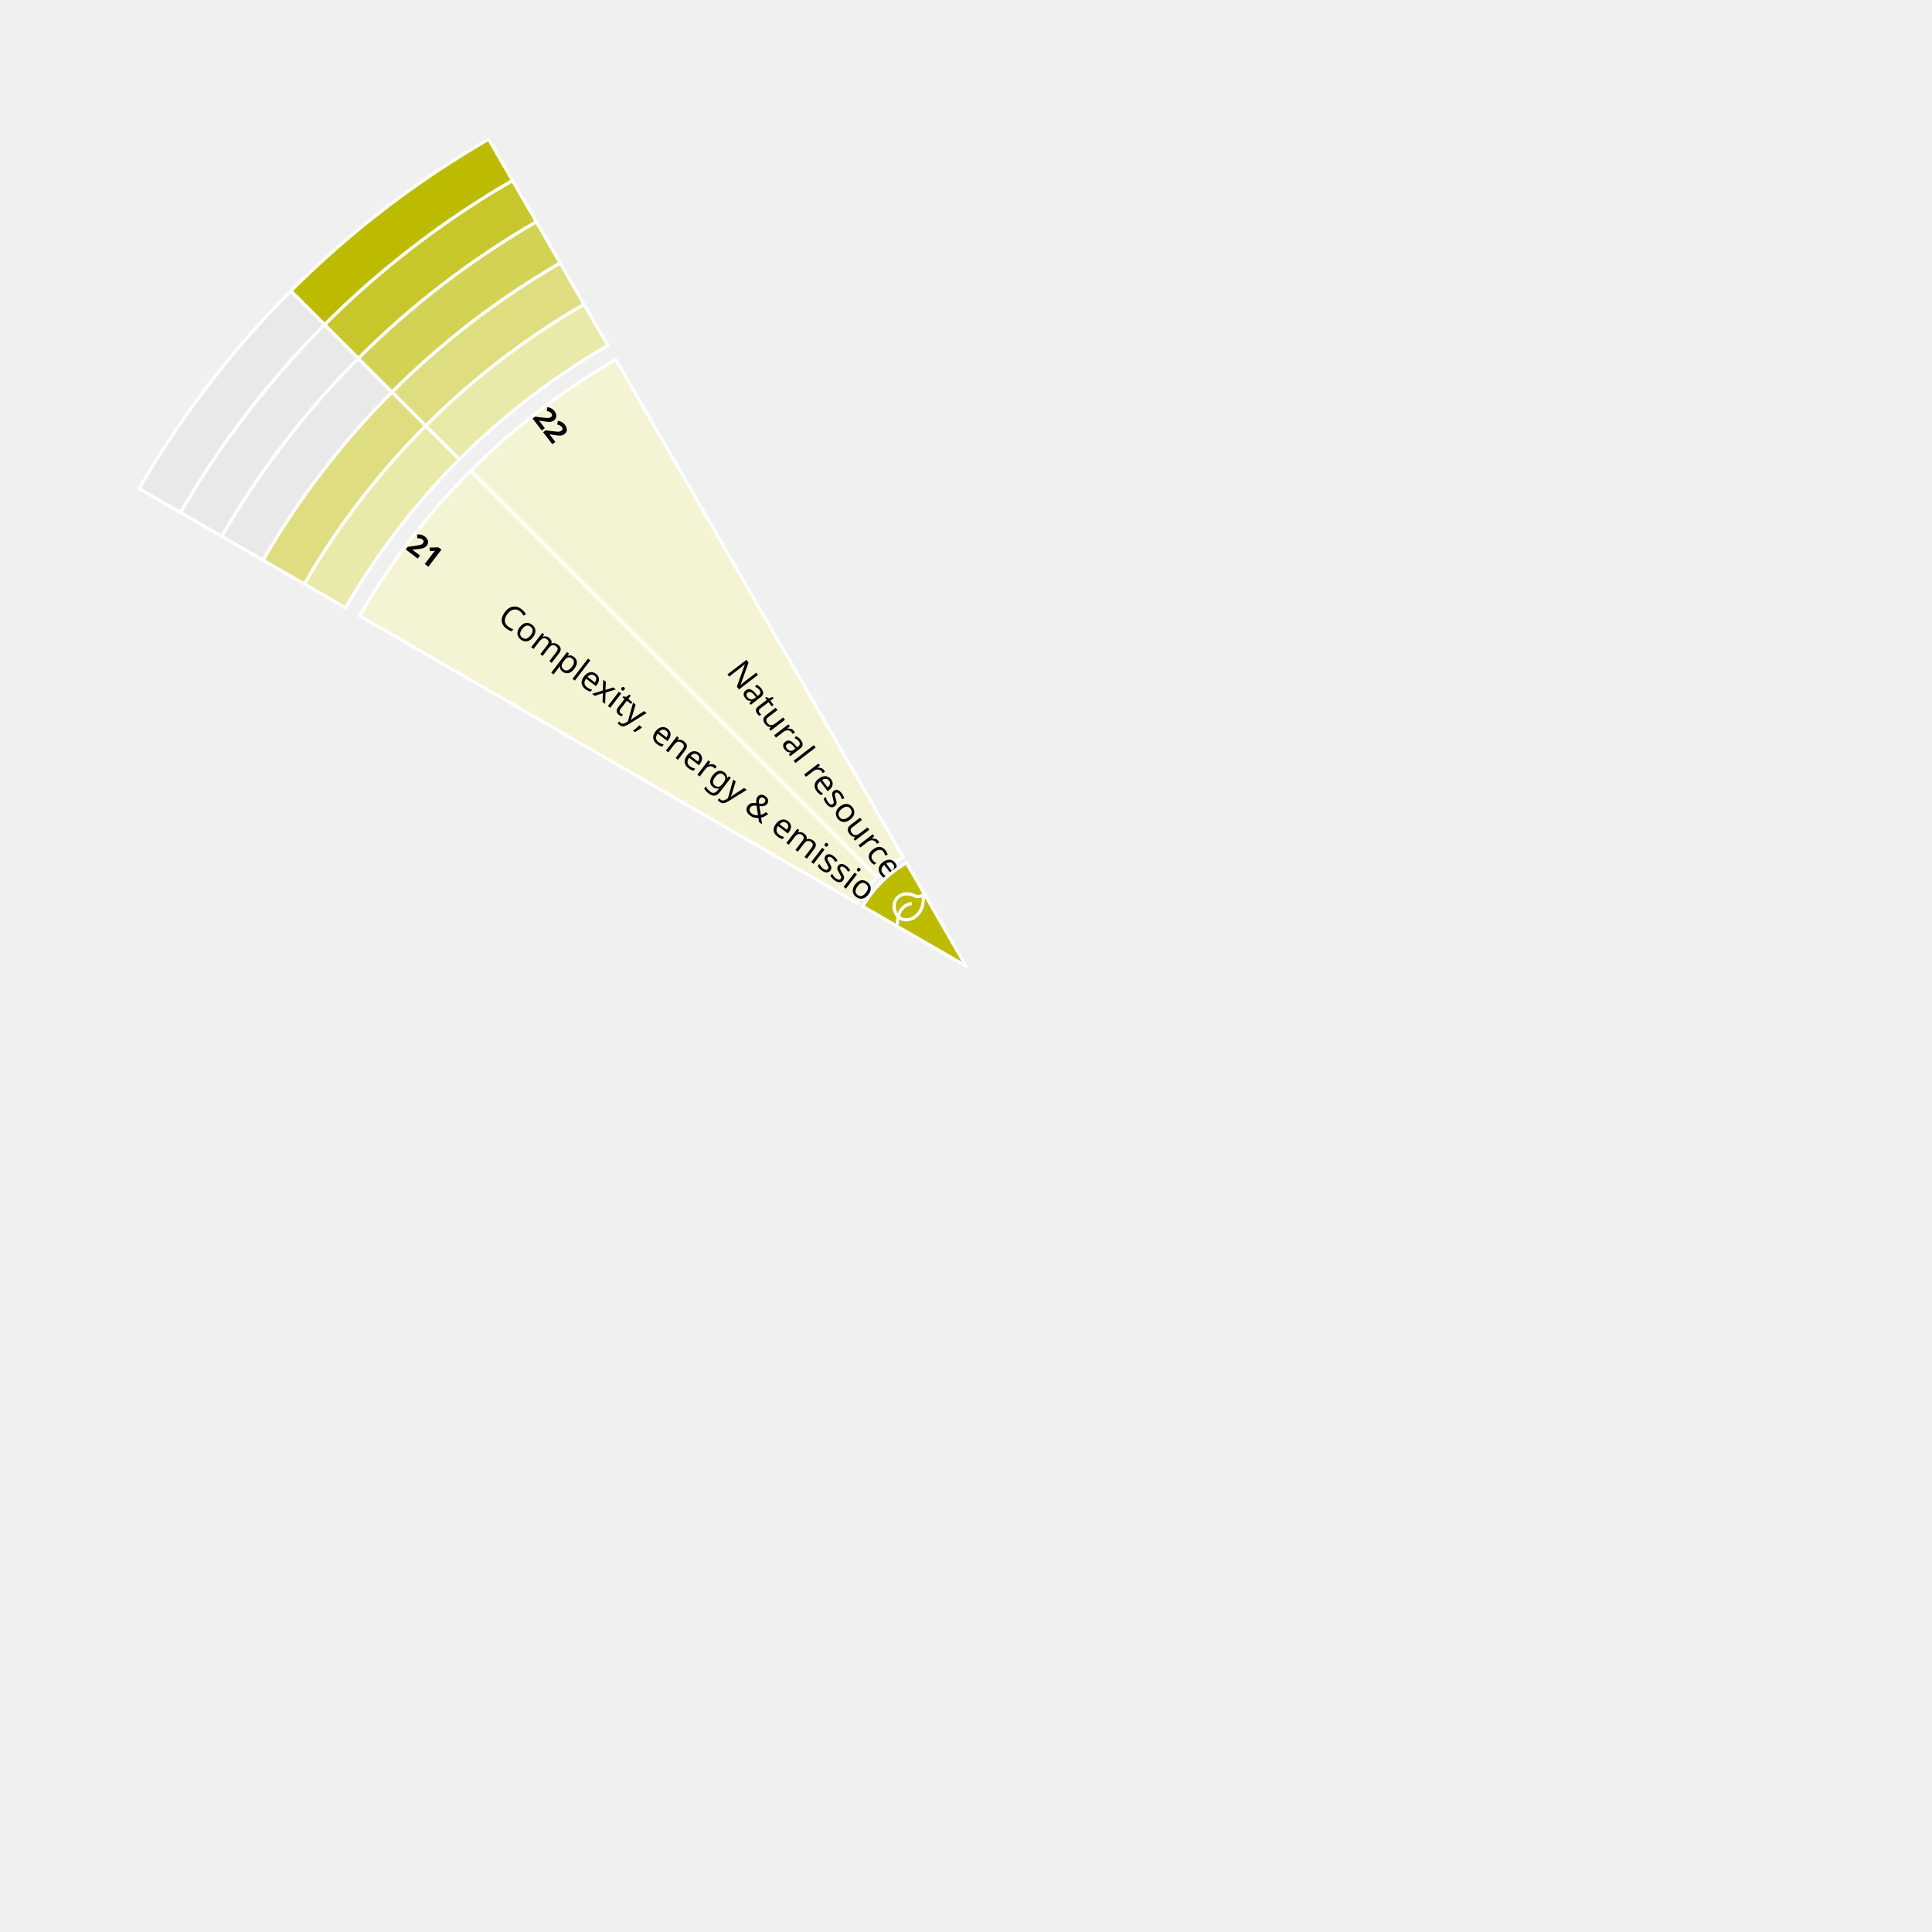
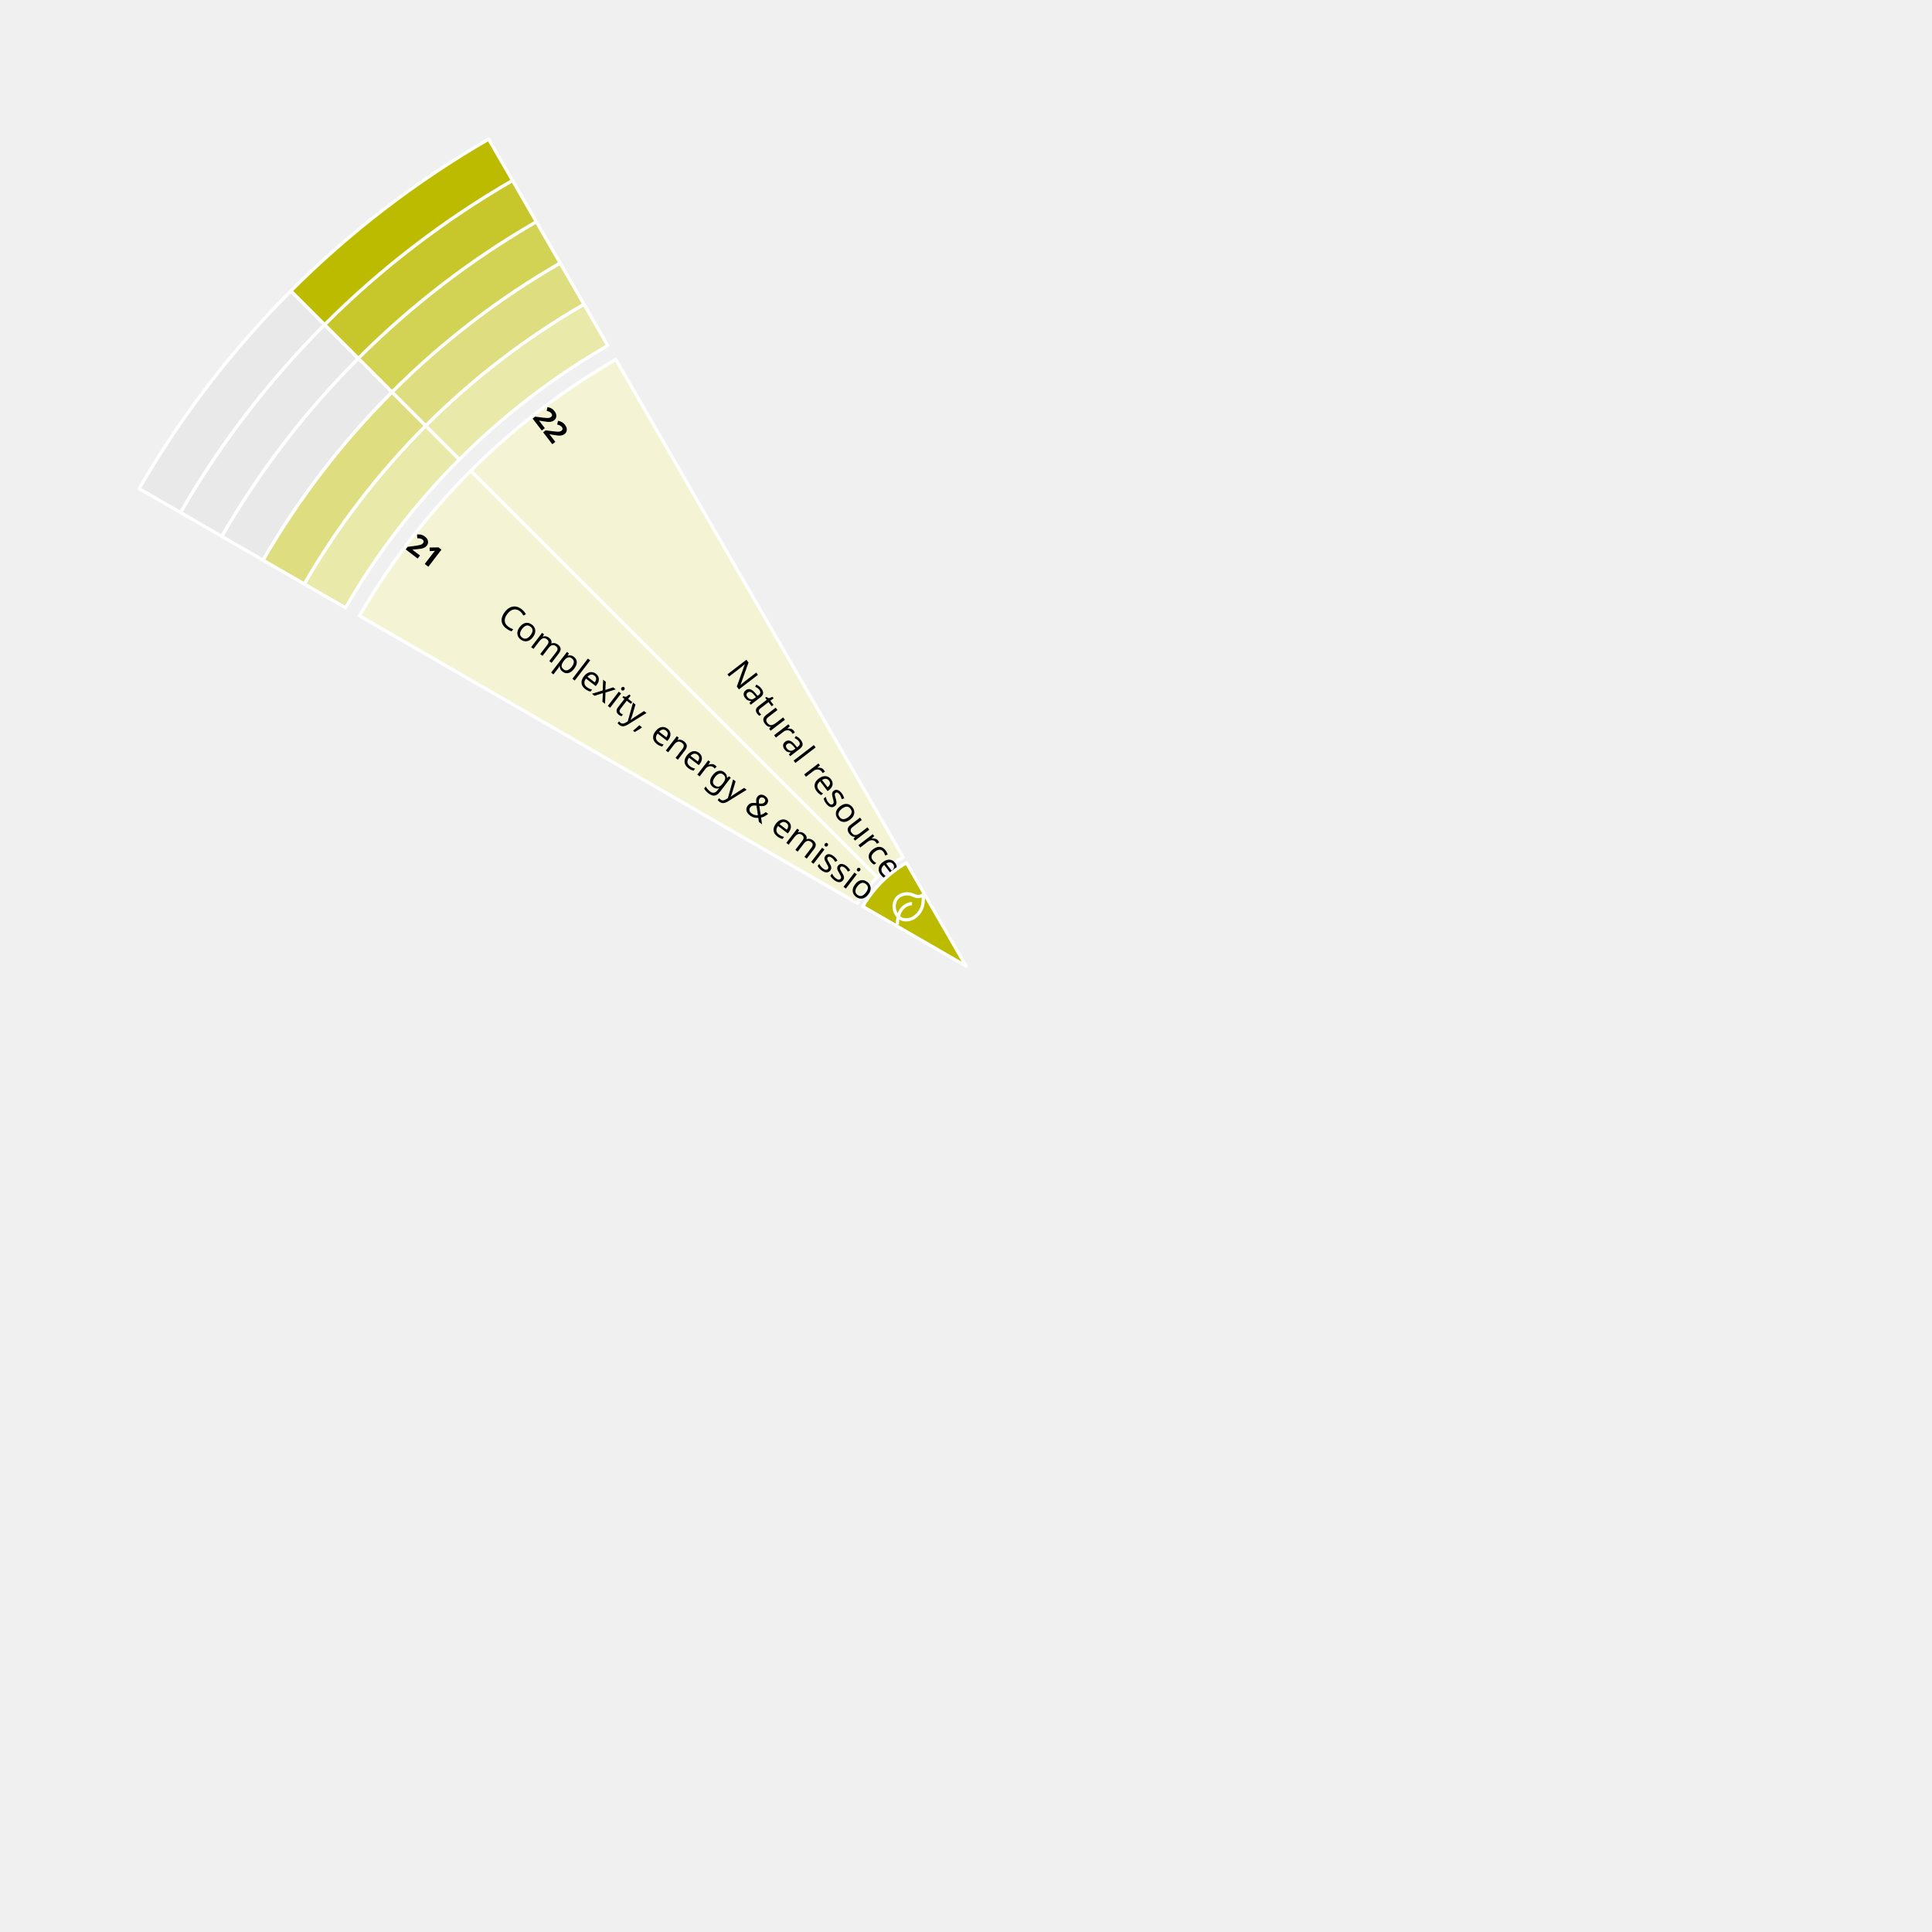
<svg xmlns="http://www.w3.org/2000/svg" xmlns:ns1="https://www.affinity.studio/" width="100%" height="100%" viewBox="40.157 272.634 2400 2400" version="1.1" xml:space="preserve" style="fill-rule:evenodd;clip-rule:evenodd;stroke-linecap:round;stroke-linejoin:round;stroke-miterlimit:1.5;">
  <g id="Diagram" ns1:id="Diagram">
    <g id="Environmental-Sustainability" ns1:id="Environmental Sustainability">
      <g id="C21" ns1:id="21 Complexity, energy &amp; emissions">
        <path id="C21-wedge" ns1:id="Wedge" d="M486.715,1037.634A870.000,870.000 0 0,1 624.974,857.451L1129.849,1362.325A156.000,156.000 0 0,0 1105.057,1394.634Z" style="fill:rgb(244,244,213);stroke:white;stroke-width:4px;" />
        <path id="C21-rating1" ns1:id="Rating 1" d="M418.126,998.034A949.200,949.200 0 0,1 568.972,801.448L610.832,843.309A890.000,890.000 0 0,0 469.395,1027.634Z" style="fill:rgb(233,233,170);stroke:white;stroke-width:4px;" />
        <path id="C21-rating2" ns1:id="Rating 2" d="M366.857,968.434A1008.400,1008.400 0 0,1 527.111,759.587L568.972,801.448A949.200,949.200 0 0,0 418.126,998.034Z" style="fill:rgb(222,221,128);stroke:white;stroke-width:4px;" />
        <path id="C21-rating3" ns1:id="Rating 3" d="M315.589,938.834A1067.600,1067.600 0 0,1 485.250,717.727L527.111,759.587A1008.400,1008.400 0 0,0 366.857,968.434Z" style="fill:rgb(233,233,233);stroke:white;stroke-width:4px;" />
        <path id="C21-rating4" ns1:id="Rating 4" d="M264.320,909.234A1126.800,1126.800 0 0,1 443.389,675.866L485.250,717.727A1067.600,1067.600 0 0,0 315.589,938.834Z" style="fill:rgb(233,233,233);stroke:white;stroke-width:4px;" />
        <path id="C21-rating5" ns1:id="Rating 5" d="M213.051,879.634A1186.000,1186.000 0 0,1 401.529,634.005L443.389,675.866A1126.800,1126.800 0 0,0 264.320,909.234Z" style="fill:rgb(233,233,233);stroke:white;stroke-width:4px;" />
-         <text id="C21-number" ns1:id="Number" transform="matrix(0.793354,0.608761,-0.608761,0.793354,1008.146,-2384.156)" x="1663.184px" y="2931.684px" style="font-family:'PTSans-Bold', 'PT Sans', sans-serif;font-weight:700;font-size:37.5px;">21</text>
-         <text id="C21-label" ns1:id="Label" transform="matrix(0.793354,0.608761,-0.608761,0.793354,1008.146,-2384.156)" x="1807.269px" y="2933.142px" style="font-family:'PTSans-Regular', 'PT Sans', sans-serif;font-size:41.667px;">Complexity, energy &amp; emissions</text>
+         <text id="C21-number" ns1:id="Number" transform="matrix(0.793354,0.608761,-0.608761,0.793354,1008.146,-2384.156)" x="1663.188px" y="2931.684px" style="font-family:'PTSans-Bold', 'PT Sans', sans-serif;font-weight:700;font-size:37.5px;">21</text>
+         <text id="C21-label" ns1:id="Label" transform="matrix(0.793354,0.608761,-0.608761,0.793354,1008.146,-2384.156)" x="1807.130px" y="2933.142px" style="font-family:'PTSans-Regular', 'PT Sans', sans-serif;font-size:41.667px;">Complexity, energy &amp; emissions</text>
      </g>
      <g id="C22" ns1:id="22 Natural resources">
        <path id="C22-wedge" ns1:id="Wedge" d="M624.974,857.451A870.000,870.000 0 0,1 805.157,719.192L1162.157,1337.534A156.000,156.000 0 0,0 1129.849,1362.325Z" style="fill:rgb(244,244,213);stroke:white;stroke-width:4px;" />
        <path id="C22-rating1" ns1:id="Rating 1" d="M568.972,801.448A949.200,949.200 0 0,1 765.557,650.603L795.157,701.871A890.000,890.000 0 0,0 610.832,843.309Z" style="fill:rgb(233,233,170);stroke:white;stroke-width:4px;" />
        <path id="C22-rating2" ns1:id="Rating 2" d="M527.111,759.587A1008.400,1008.400 0 0,1 735.957,599.334L765.557,650.603A949.200,949.200 0 0,0 568.972,801.448Z" style="fill:rgb(222,221,128);stroke:white;stroke-width:4px;" />
        <path id="C22-rating3" ns1:id="Rating 3" d="M485.250,717.727A1067.600,1067.600 0 0,1 706.357,548.065L735.957,599.334A1008.400,1008.400 0 0,0 527.111,759.587Z" style="fill:rgb(210,210,85);stroke:white;stroke-width:4px;" />
        <path id="C22-rating4" ns1:id="Rating 4" d="M443.389,675.866A1126.800,1126.800 0 0,1 676.757,496.797L706.357,548.065A1067.600,1067.600 0 0,0 485.250,717.727Z" style="fill:rgb(199,198,43);stroke:white;stroke-width:4px;" />
        <path id="C22-rating5" ns1:id="Rating 5" d="M401.529,634.005A1186.000,1186.000 0 0,1 647.157,445.528L676.757,496.797A1126.800,1126.800 0 0,0 443.389,675.866Z" style="fill:rgb(188,187,0);stroke:white;stroke-width:4px;" />
-         <text id="C22-number" ns1:id="Number" transform="matrix(0.608762,0.793353,-0.793353,0.608762,2014.262,-2312.788)" x="1663.184px" y="2931.684px" style="font-family:'PTSans-Bold', 'PT Sans', sans-serif;font-weight:700;font-size:37.5px;">22</text>
-         <text id="C22-label" ns1:id="Label" transform="matrix(0.608762,0.793353,-0.793353,0.608762,2014.262,-2312.788)" x="2060.081px" y="2933.142px" style="font-family:'PTSans-Regular', 'PT Sans', sans-serif;font-size:41.667px;">Natural resources</text>
+         <text id="C22-number" ns1:id="Number" transform="matrix(0.608762,0.793353,-0.793353,0.608762,2014.262,-2312.788)" x="1663.188px" y="2931.684px" style="font-family:'PTSans-Bold', 'PT Sans', sans-serif;font-weight:700;font-size:37.5px;">22</text>
+         <text id="C22-label" ns1:id="Label" transform="matrix(0.608762,0.793353,-0.793353,0.608762,2014.262,-2312.788)" x="2060.006px" y="2933.142px" style="font-family:'PTSans-Regular', 'PT Sans', sans-serif;font-size:41.667px;">Natural resources</text>
      </g>
    </g>
  </g>
  <g id="Centre" ns1:id="Centre">
    <g id="Centre-Environmental-Sustainability" ns1:id="Environmental Sustainability">
      <path ns1:id="Sector" d="M1240.157,1472.634L1111.986,1398.634A148.0,148.0 0 0,1 1166.157,1344.462Z" style="fill:rgb(188,187,0);stroke:white;stroke-width:4px;" />
      <g ns1:id="Icon" transform="translate(3.273,2.985)">
        <path d="M21.33,2.53C20.96,2.39 20.54,2.48 20.26,2.75C20.18,2.82 18.4,4.52 15.41,3.02C13.36,1.99 9.81,1.38 6.53,3.02C2.24,5.18 0.73,10.61 3.1,15.37C3.48,16.13 3.93,16.79 4.44,17.38C4.15,18.78 3.99,20.32 3.99,22L5.99,22C5.99,20.85 6.06,19.82 6.2,18.88C6.87,19.29 7.59,19.6 8.37,19.78C9.03,19.94 9.69,20 10.34,20C12.77,20 14.98,19.04 16.06,18.23C17.88,16.86 19.38,15.56 20.86,12.34C22.26,9.27 21.98,3.64 21.96,3.4C21.938,3.01 21.686,2.668 21.32,2.53L21.33,2.53ZM19.05,11.51C17.76,14.32 16.56,15.36 14.87,16.64C13.77,17.47 11.17,18.39 8.84,17.84C8.02,17.65 7.29,17.28 6.65,16.76C8.5,10.17 13.74,10.03 14,10.03L14,8.03C13.83,8.03 10.51,8.07 7.71,10.86C6.6,11.96 5.76,13.34 5.14,14.96C5.05,14.81 4.97,14.66 4.89,14.5C3.24,11.2 3.75,6.68 7.43,4.82C8.59,4.24 9.8,4.01 10.92,4.01C12.32,4.01 13.6,4.36 14.51,4.82C16.87,6 18.75,5.74 19.99,5.24C19.97,7.04 19.81,9.84 19.04,11.53L19.05,11.51Z" transform="matrix(2.016665,0.000001,-0.000001,2.016665,1141.578,1373.949)" style="fill:white;fill-rule:nonzero;" />
      </g>
    </g>
  </g>
</svg>
